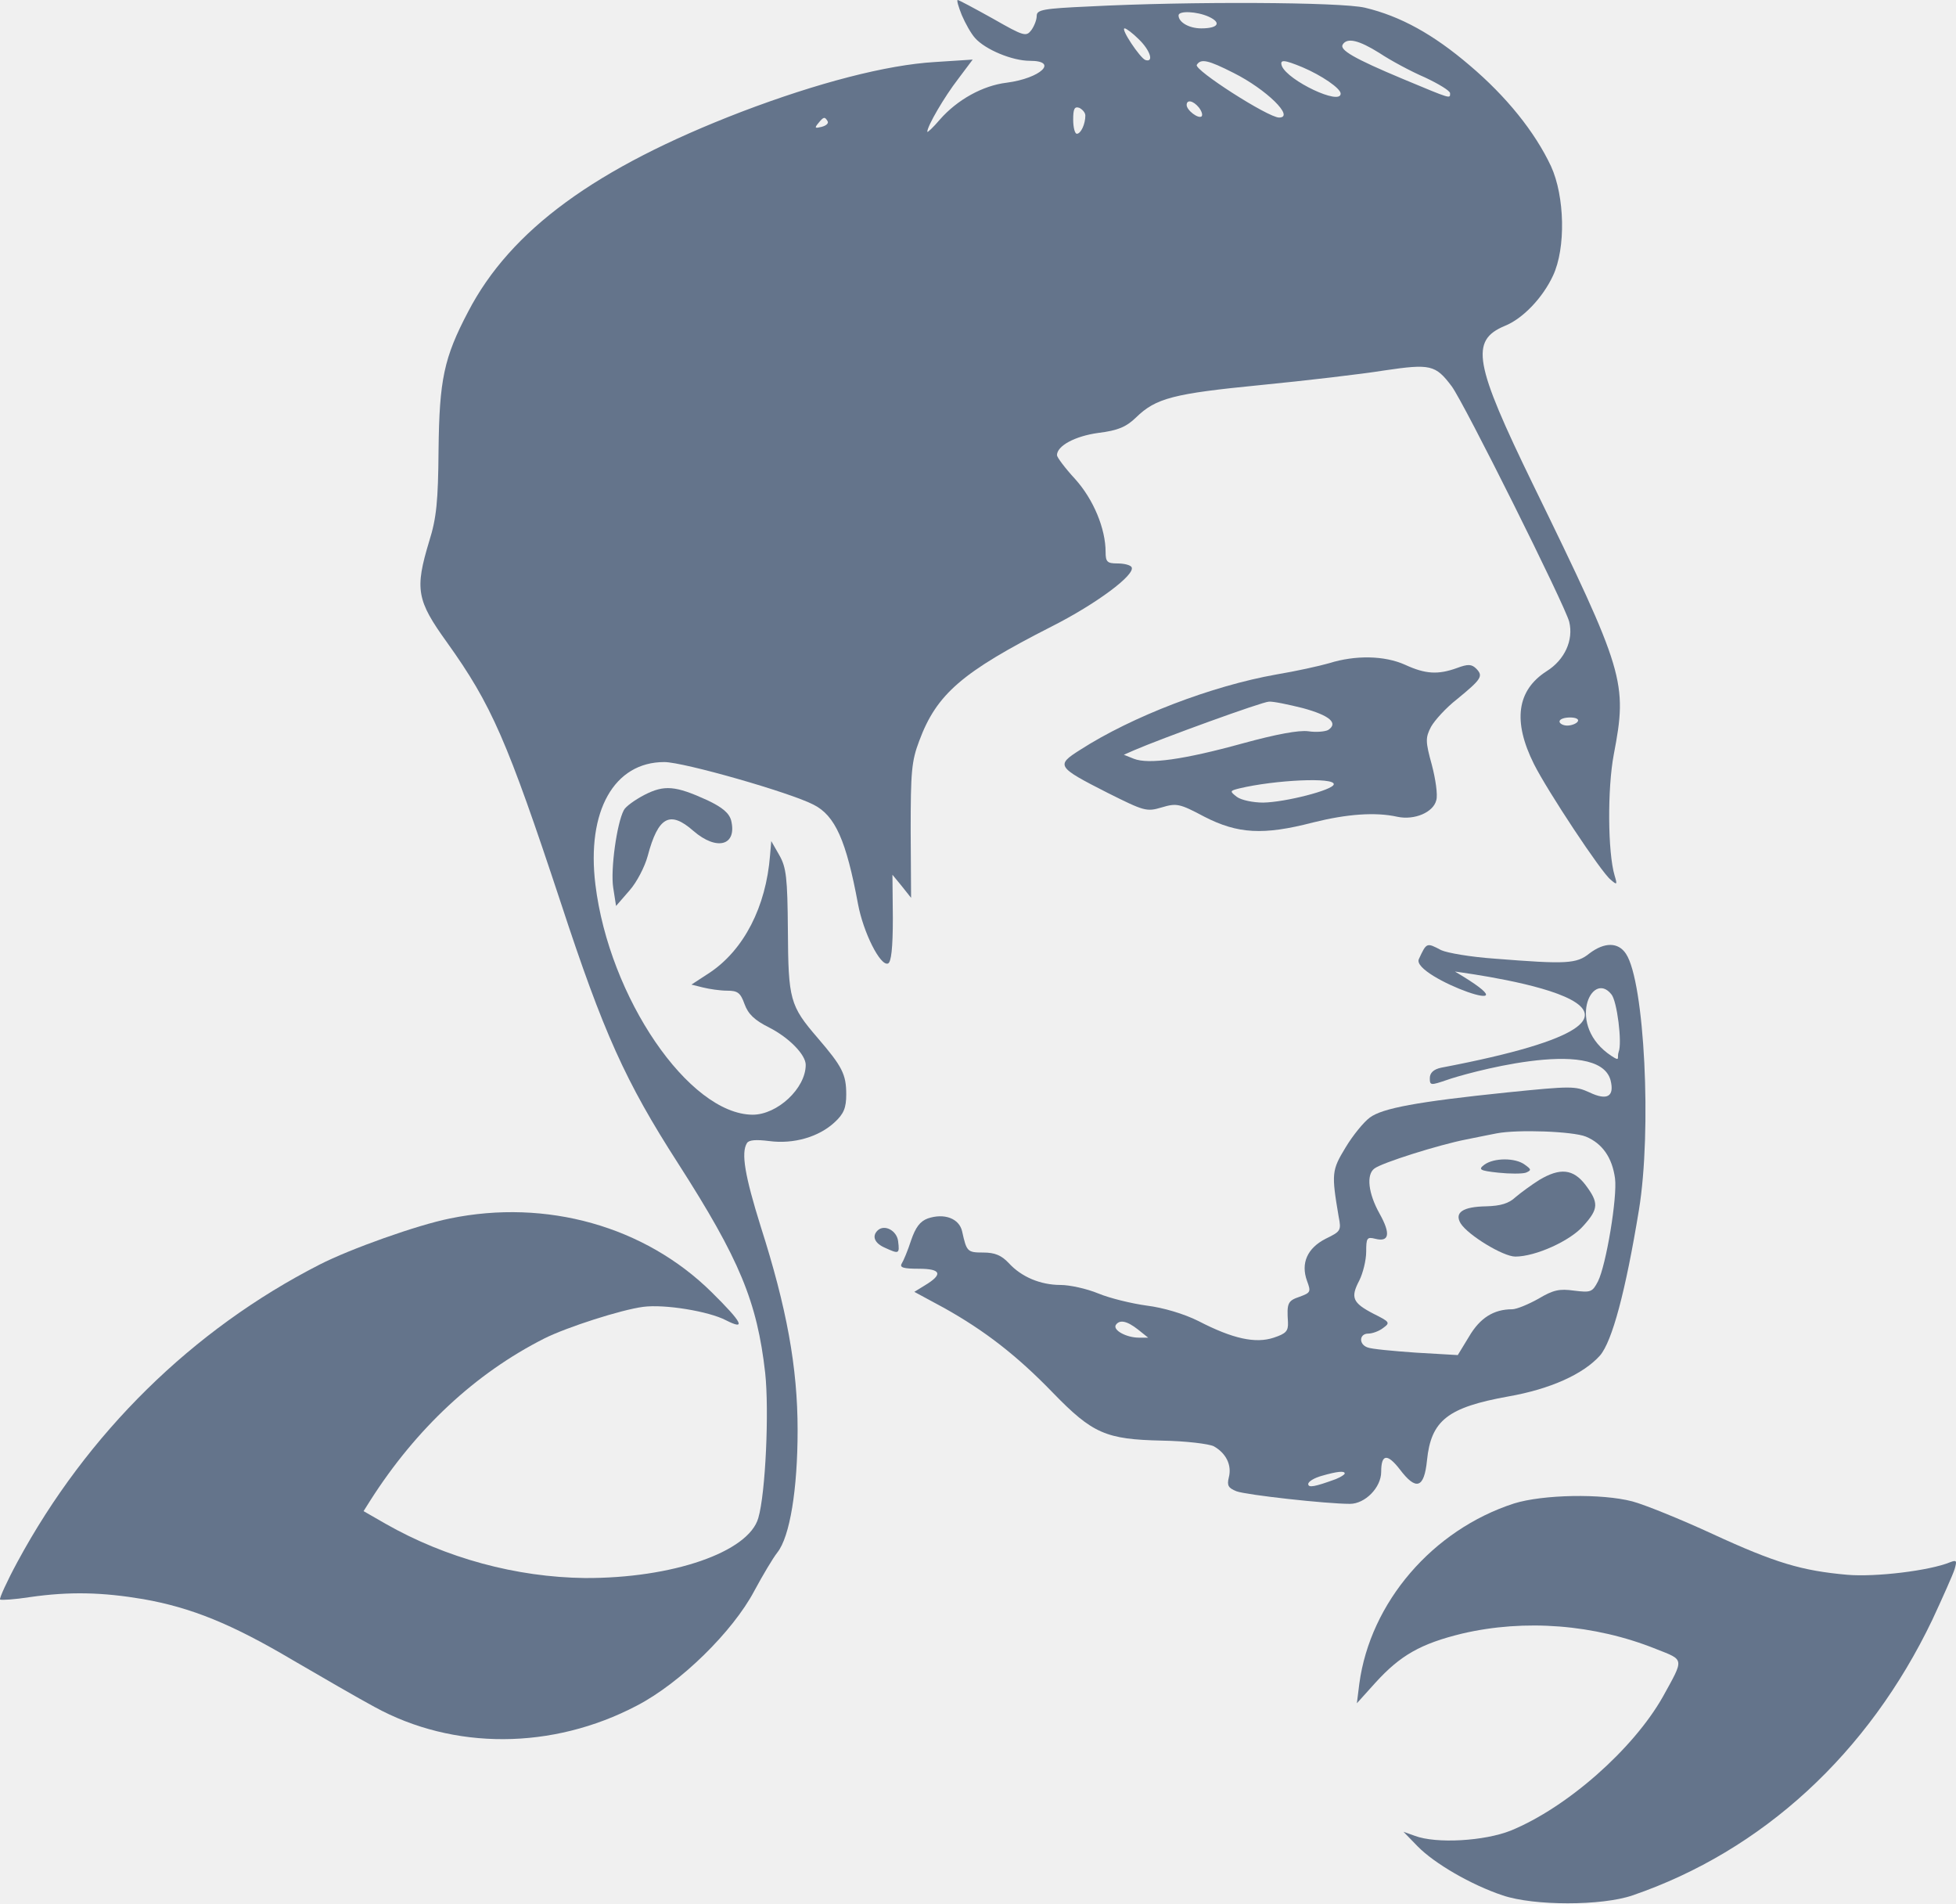
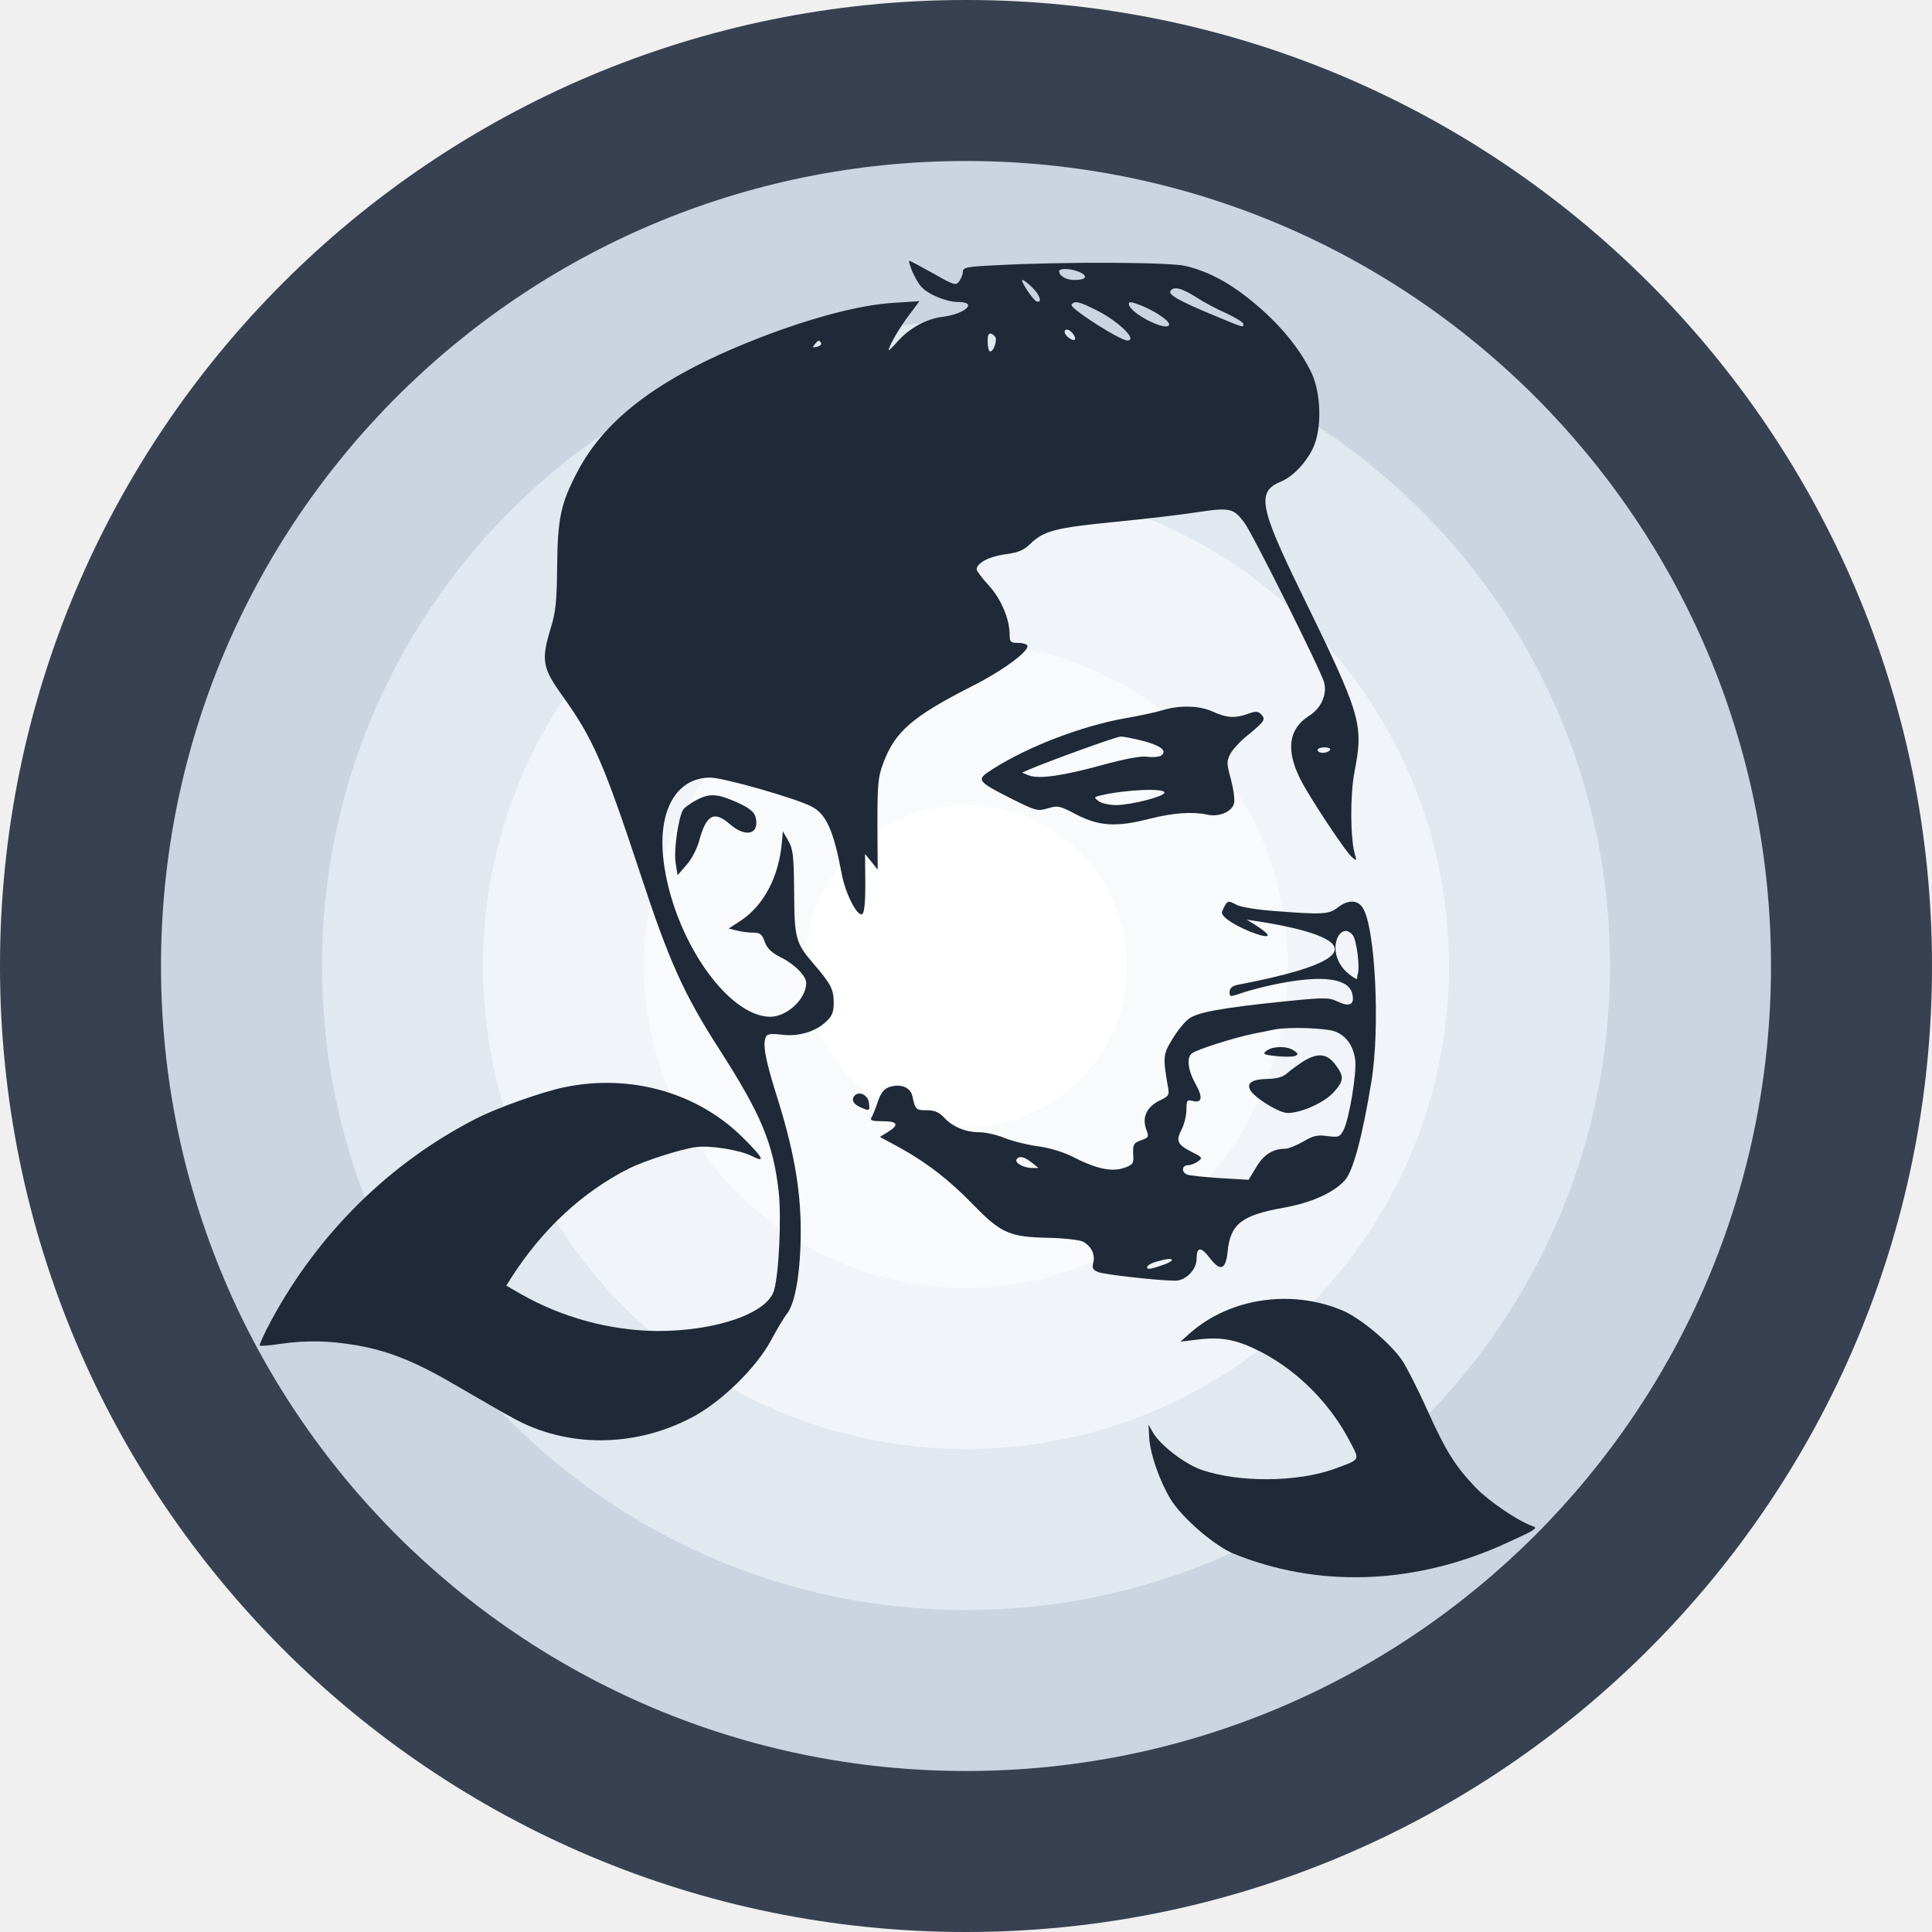
- <svg xmlns="http://www.w3.org/2000/svg" version="1.0" width="482.653pt" height="469.55pt" viewBox="0 0 482.653 469.55" preserveAspectRatio="xMidYMid" id="svg16">
+ <svg xmlns="http://www.w3.org/2000/svg" version="1.0" width="487.812pt" height="487.812pt" viewBox="0 0 487.812 487.812" preserveAspectRatio="xMidYMid" id="svg16" xml:space="preserve">
  <defs id="defs16" />
-   <g transform="matrix(0.1,0,0,-0.1,-8.18556,477)" fill="#000000" stroke="none" id="g16">
-     <path d="m 2455,4733 c 9,-21 23,-46 33,-57 25,-28 91,-56 135,-56 72,0 27,-43 -57,-54 -59,-7 -122,-42 -165,-91 -17,-20 -31,-33 -31,-30 0,14 42,86 76,130 l 36,48 -93,-6 c -119,-7 -289,-51 -478,-123 -359,-138 -569,-291 -674,-493 -60,-114 -71,-168 -73,-341 -1,-126 -5,-168 -23,-225 -36,-119 -31,-146 44,-250 110,-154 148,-241 281,-643 105,-320 159,-440 289,-642 152,-237 195,-341 215,-517 10,-93 1,-297 -17,-358 -24,-84 -212,-149 -428,-148 -169,2 -343,49 -492,134 l -54,31 17,27 c 113,177 259,313 429,399 56,28 190,71 244,78 53,7 162,-11 204,-33 51,-26 41,-6 -35,69 -165,163 -408,231 -646,182 -80,-16 -246,-75 -322,-114 C 557,1490 297,1235 125,917 99,869 80,827 82,824 c 3,-2 36,0 74,6 98,14 178,12 279,-5 119,-21 218,-61 370,-151 72,-42 162,-94 201,-115 195,-107 439,-106 647,3 108,56 237,183 290,283 21,39 46,81 57,95 31,39 50,156 50,302 0,155 -27,302 -91,502 -39,125 -49,182 -34,206 5,8 23,9 55,5 60,-8 122,10 161,46 23,21 29,36 29,69 0,50 -10,69 -71,140 -68,79 -72,94 -73,265 -1,130 -4,155 -21,185 l -20,35 -3,-35 c -10,-128 -65,-233 -148,-289 l -46,-30 28,-7 c 16,-4 43,-8 60,-8 26,0 33,-5 43,-33 9,-25 25,-40 61,-58 49,-25 90,-67 90,-92 0,-58 -70,-123 -131,-123 -157,1 -354,289 -388,568 -22,181 46,302 170,302 48,0 310,-75 368,-105 54,-27 81,-89 110,-245 13,-70 55,-154 74,-147 8,3 12,38 12,112 l -1,107 23,-28 23,-29 -1,165 c 0,145 2,172 21,222 43,116 106,170 326,282 111,56 209,129 198,147 -3,5 -18,9 -35,9 -25,0 -29,4 -29,28 0,58 -30,130 -75,180 -25,27 -45,54 -45,59 0,23 44,47 102,55 49,6 69,15 93,38 49,48 93,59 307,80 112,11 249,27 305,36 115,17 127,14 167,-39 30,-40 280,-541 290,-581 11,-45 -11,-94 -56,-122 -73,-47 -84,-123 -31,-229 33,-66 166,-267 189,-285 16,-14 17,-13 10,10 -17,57 -18,215 -2,299 34,178 27,202 -199,665 -146,300 -156,356 -70,392 45,18 94,70 119,124 32,68 29,196 -5,270 -40,85 -110,172 -201,249 -89,76 -170,121 -258,142 -59,14 -434,16 -682,3 -111,-5 -128,-8 -128,-23 0,-10 -6,-25 -13,-35 -13,-17 -18,-16 -95,28 -45,25 -84,46 -87,46 -3,0 2,-17 10,-37 z m 609,-4 c 33,-15 24,-29 -18,-29 -30,0 -56,15 -56,32 0,12 45,10 74,-3 z m -172,-56 c 28,-27 38,-58 16,-51 -13,5 -62,78 -51,78 4,0 20,-12 35,-27 z m 594,-34 c 27,-18 77,-45 112,-60 34,-16 62,-33 62,-39 0,-14 4,-15 -116,35 -122,51 -157,72 -149,85 11,18 40,11 91,-21 z m -360,-49 c 80,-40 152,-110 112,-110 -27,0 -211,118 -203,130 10,16 28,12 91,-20 z m 170,14 c 47,-20 94,-52 94,-65 0,-30 -130,32 -145,68 -6,17 5,16 51,-3 z m -256,-99 c 7,-9 10,-18 7,-22 -8,-7 -37,15 -37,28 0,14 16,11 30,-6 z m -280,-20 c 0,-21 -11,-45 -21,-45 -5,0 -9,16 -9,35 0,26 3,33 15,29 8,-4 15,-12 15,-19 z m -636,-14 c 3,-5 -3,-11 -15,-14 -16,-4 -18,-3 -8,9 13,16 16,17 23,5 z M 3975,2990 c -3,-5 -15,-10 -26,-10 -10,0 -19,5 -19,10 0,6 12,10 26,10 14,0 23,-4 19,-10 z" id="path1" style="fill:#64748b;fill-opacity:1" />
-     <path d="m 3362,3134 c -24,-7 -83,-20 -131,-28 -158,-28 -355,-103 -484,-186 -60,-38 -58,-42 68,-106 90,-45 96,-47 133,-36 37,11 44,10 106,-23 82,-42 145,-46 268,-14 84,21 154,26 208,14 42,-9 89,11 96,41 4,13 -2,53 -11,87 -16,58 -16,67 -2,94 9,16 37,47 64,68 61,50 65,57 48,75 -12,12 -21,12 -48,2 -47,-17 -78,-15 -128,8 -51,23 -123,24 -187,4 z m -65,-111 c 66,-18 88,-37 62,-54 -8,-4 -30,-6 -49,-3 -23,3 -78,-7 -162,-30 -145,-40 -232,-52 -268,-38 l -25,10 25,11 c 67,29 317,120 333,120 10,1 48,-7 84,-16 z m 76,-188 c -2,-14 -119,-44 -174,-45 -25,0 -54,6 -65,14 -18,14 -18,15 6,21 88,21 236,28 233,10 z" id="path2" style="fill:#64748b;fill-opacity:1" />
-     <path d="m 1672,2809 c -23,-12 -47,-29 -51,-38 -17,-32 -33,-146 -26,-191 l 7,-45 33,38 c 18,20 38,59 45,85 26,98 55,113 113,62 58,-50 108,-36 93,26 -5,18 -21,32 -59,50 -79,36 -106,38 -155,13 z" id="path4" style="fill:#64748b;fill-opacity:1" />
-     <path d="m 3583,2404 c -21,-44 310.7,-161.877 89.009,-30.794 67.328,-9.618 706.879,-96.258 -34.009,-237.207 -19,-4 -28,-13 -28,-26 0,-18 2,-18 43,-4 35.268,12.932 373.193,110.098 403,-1 10,-40 -8,-51 -52,-30 -35,16 -45,16 -203,0 -223,-23 -308,-39 -339,-62 -15,-11 -42,-44 -60,-74 -34,-56 -35,-64 -17,-170 7,-35 5,-37 -32,-55 -45,-23 -62,-60 -46,-104 10,-27 9,-29 -18,-39 -30,-10 -32,-16 -29,-63 1,-22 -5,-28 -35,-38 -45,-15 -101,-3 -186,41 -36,18 -87,33 -127,38 -37,5 -91,18 -120,30 -29,12 -71,21 -93,21 -50,0 -97,20 -128,54 -18,19 -34,26 -63,26 -39,0 -41,2 -52,52 -7,32 -44,46 -85,32 -19,-7 -30,-22 -41,-54 -8,-25 -19,-51 -23,-57 -6,-10 4,-13 42,-13 56,0 60,-14 15,-41 l -26,-16 74,-40 c 100,-56 179,-117 268,-209 98,-101 131,-115 269,-118 59,-1 116,-8 128,-14 30,-17 45,-46 37,-77 -5,-20 -1,-26 19,-34 24,-9 221,-31 280,-31 37,0 77,40 77,79 0,44 15,46 46,6 40,-53 60,-47 67,22 10,99 51,131 201,158 103,18 185,55 226,101 30,35 63,158 96,359 32,195 14,563 -32,632 -19,29 -53,29 -90,1 -32,-26 -57,-27 -234,-13 -58,4 -117,14 -132,21 -36,19 -36,19 -55,-22 z m 475,-87 c 14,-16 27,-120 18,-142 -5,-14 5.492,-25.213 -17.508,-10.213 -113.713,74.501 -49.014,213.393 -0.492,152.213 z m -63,-351 c 41,-17 65,-52 72,-103 6,-47 -22,-214 -42,-254 -14,-27 -18,-28 -59,-23 -36,5 -51,2 -88,-20 -25,-14 -54,-26 -65,-26 -45,0 -79,-21 -106,-67 l -28,-46 -103,6 c -57,4 -111,9 -120,13 -22,8 -20,34 2,34 10,0 27,6 37,14 18,13 16,15 -24,35 -52,27 -57,40 -35,82 9,18 17,50 17,71 0,34 2,37 22,32 35,-9 39,12 11,62 -28,50 -33,96 -13,111 17,14 160,59 227,72 30,6 64,13 75,15 52,10 188,5 220,-8 z m -1105,-476 25,-20 h -23 c -30,0 -64,18 -57,31 9,14 27,11 55,-11 z m 510,-355 c 0,-3 -10,-9 -22,-14 -52,-19 -68,-22 -68,-12 0,6 15,15 33,20 38,11 57,13 57,6 z" id="path9" style="fill:#64748b;fill-opacity:1" />
-     <path d="m 3745,1897 c -16,-12 -13,-15 34,-20 28,-3 59,-3 68,0 14,6 14,8 -3,20 -23,17 -75,17 -99,0 z" id="path10" style="fill:#64748b;fill-opacity:1" />
-     <path d="m 3880,1859 c -19,-12 -45,-31 -58,-42 -17,-16 -37,-22 -73,-23 -57,-1 -79,-15 -63,-42 18,-29 105,-82 135,-82 50,0 136,39 168,76 38,42 38,57 5,101 -30,39 -62,43 -114,12 z" id="path11" style="fill:#64748b;fill-opacity:1" />
-     <path d="m 2247,1734 c -14,-14 -7,-31 18,-42 35,-16 37,-16 33,16 -3,26 -34,43 -51,26 z" id="path15" style="fill:#64748b;fill-opacity:1" />
-     <path d="M 3818,1061 C 3617,996 3463,817 3436,616 l -6,-48 46,51 c 61,67 111,96 214,121 154,36 326,23 478,-38 71,-28 70,-22 17,-118 -73,-129 -236,-273 -375,-330 -65,-26 -184,-33 -237,-13 l -28,10 35,-36 c 41,-42 132,-95 210,-121 77,-26 244,-26 320,0 321,110 582,350 740,680 26,56 51,112 55,125 6,21 5,23 -11,17 -51,-21 -184,-37 -254,-31 -112,10 -177,29 -333,101 -78,36 -167,72 -197,80 -76,20 -221,17 -292,-5 z" id="path16" style="fill:#64748b;fill-opacity:1" />
+   <g transform="matrix(0.1,0,0,-0.1,-6.094039,493.906)" fill="#000000" stroke="none" id="g16">
+     <g id="g9" transform="matrix(0.9192332,0,0,0.9192332,479.753,120.3231)">
+       <g id="g8" transform="matrix(4.422273,0,0,-4.422273,428.8437,4357.672)">
+         <g fill-opacity="1" id="g6">
+           <circle fill="#94a3b8" cx="400" cy="400" r="600" id="circle1" style="fill:#374151;fill-opacity:1" />
+           <circle fill="#a3b0c3" cx="400" cy="400" r="500" id="circle2" style="fill:#cbd5e1;fill-opacity:1" />
+           <circle fill="#b3bece" cx="400" cy="400" r="400" id="circle3" style="fill:#e2e8f0;fill-opacity:1" />
+           <circle fill="#c2ccd9" cx="400" cy="400" r="300" id="circle4" style="fill:#f1f5f9;fill-opacity:1;stroke-width:0.999;stroke-dasharray:none" />
+           <circle fill="#d2dae5" cx="400" cy="400" r="200" id="circle5" style="fill:#f8fafc;fill-opacity:1;stroke-width:0.999;stroke-dasharray:none" />
+           <circle fill="#e2e8f0" cx="400" cy="400" r="100" id="circle6" style="fill:#ffffff;fill-opacity:1" />
+         </g>
+       </g>
+       <path d="m 2049.594,4497.956 c 6.796,-15.858 17.368,-34.736 24.919,-43.042 18.878,-21.144 68.717,-42.287 101.942,-42.287 54.369,0 20.389,-32.471 -43.042,-40.777 -44.553,-5.286 -92.126,-31.715 -124.596,-68.717 -12.837,-15.102 -23.409,-24.919 -23.409,-22.654 0,10.572 31.715,64.941 57.39,98.167 l 27.185,36.246 -70.227,-4.531 c -89.86,-5.286 -218.232,-38.512 -360.951,-92.881 -271.091,-104.208 -429.668,-219.742 -508.956,-372.278 -45.308,-86.085 -53.614,-126.861 -55.124,-257.499 -0.755,-95.146 -3.776,-126.862 -17.368,-169.904 -27.185,-89.86 -23.409,-110.249 33.226,-188.782 83.064,-116.29 111.759,-181.986 212.191,-485.547 79.288,-241.641 120.065,-332.256 218.232,-484.792 114.779,-178.965 147.25,-257.499 162.353,-390.401 7.551,-70.227 0.755,-224.273 -12.837,-270.336 -18.123,-63.431 -160.087,-112.514 -323.195,-111.759 -127.617,1.51 -259.009,37.001 -371.523,101.187 l -40.777,23.409 12.837,20.389 c 85.329,133.658 195.578,236.355 323.95,301.296 42.287,21.143 143.474,53.614 184.251,58.9 40.022,5.286 122.331,-8.306 154.046,-24.919 38.511,-19.633 30.96,-4.531 -26.43,52.104 -124.596,123.086 -308.092,174.435 -487.813,137.433 -60.41,-12.082 -185.762,-56.635 -243.151,-86.085 -236.355,-120.82 -432.688,-313.378 -562.57,-553.509 -19.633,-36.246 -33.981,-67.962 -32.471,-70.227 2.265,-1.51 27.185,0 55.879,4.531 74.003,10.572 134.413,9.062 210.681,-3.776 89.86,-15.858 164.618,-46.063 279.397,-114.024 54.369,-31.715 122.331,-70.982 151.781,-86.84 147.25,-80.799 331.501,-80.043 488.568,2.265 81.554,42.287 178.965,138.189 218.987,213.701 15.858,29.45 34.736,61.165 43.042,71.737 23.409,29.45 37.756,117.8 37.756,228.049 0,117.045 -20.389,228.048 -68.717,379.074 -29.45,94.391 -37.001,137.433 -25.674,155.556 3.776,6.041 17.368,6.796 41.532,3.776 45.308,-6.041 92.126,7.551 121.576,34.736 17.368,15.858 21.899,27.185 21.899,52.104 0,37.757 -7.551,52.104 -53.614,105.718 -51.349,59.655 -54.369,70.982 -55.124,200.109 -0.755,98.167 -3.021,117.045 -15.858,139.699 l -15.103,26.43 -2.265,-26.43 c -7.551,-96.656 -49.083,-175.945 -111.759,-218.232 l -34.736,-22.654 21.144,-5.286 c 12.082,-3.021 32.471,-6.041 45.308,-6.041 19.633,0 24.919,-3.776 32.471,-24.919 6.796,-18.878 18.878,-30.205 46.063,-43.797 37.001,-18.878 67.961,-50.594 67.961,-69.472 0,-43.797 -52.859,-92.881 -98.922,-92.881 -118.555,0.755 -267.315,218.232 -292.99,428.913 -16.613,136.678 34.736,228.049 128.372,228.049 36.246,0 234.09,-56.635 277.887,-79.288 40.777,-20.388 61.165,-67.206 83.064,-185.006 9.817,-52.859 41.532,-116.29 55.88,-111.004 6.041,2.265 9.062,28.695 9.062,84.574 l -0.755,80.799 17.368,-21.144 17.368,-21.899 -0.755,124.596 c 0,109.494 1.51,129.882 15.858,167.639 32.471,87.595 80.044,128.372 246.172,212.946 83.819,42.287 157.822,97.412 149.515,111.004 -2.265,3.776 -13.592,6.796 -26.429,6.796 -18.878,0 -21.899,3.02 -21.899,21.143 0,43.797 -22.654,98.167 -56.635,135.923 -18.878,20.389 -33.981,40.777 -33.981,44.553 0,17.368 33.226,35.491 77.023,41.532 37.001,4.531 52.104,11.327 70.227,28.695 37.001,36.246 70.227,44.553 231.824,60.41 84.574,8.306 188.027,20.389 230.314,27.185 86.84,12.837 95.901,10.572 126.106,-29.45 22.654,-30.205 211.436,-408.524 218.987,-438.729 8.306,-33.981 -8.306,-70.982 -42.287,-92.126 -55.124,-35.491 -63.431,-92.881 -23.409,-172.924 24.919,-49.838 125.351,-201.619 142.719,-215.212 12.082,-10.572 12.837,-9.817 7.551,7.551 -12.837,43.042 -13.592,162.352 -1.51,225.783 25.674,134.413 20.389,152.536 -150.27,502.16 -110.249,226.538 -117.8,268.825 -52.859,296.01 33.981,13.592 70.982,52.859 89.86,93.636 24.164,51.349 21.899,148.005 -3.776,203.885 -30.205,64.186 -83.064,129.882 -151.781,188.027 -67.206,57.39 -128.372,91.371 -194.823,107.228 -44.553,10.572 -327.725,12.082 -514.997,2.265 -83.819,-3.776 -96.656,-6.041 -96.656,-17.368 0,-7.551 -4.531,-18.878 -9.817,-26.43 -9.817,-12.837 -13.592,-12.082 -71.737,21.144 -33.981,18.878 -63.431,34.736 -65.696,34.736 -2.265,0 1.51,-12.837 7.551,-27.94 z m 459.873,-3.021 c 24.919,-11.327 18.123,-21.899 -13.592,-21.899 -22.654,0 -42.287,11.327 -42.287,24.164 0,9.062 33.981,7.551 55.88,-2.265 z m -129.882,-42.287 c 21.144,-20.389 28.695,-43.797 12.082,-38.511 -9.817,3.776 -46.818,58.9 -38.511,58.9 3.021,0 15.103,-9.062 26.43,-20.388 z m 448.546,-25.674 c 20.388,-13.592 58.145,-33.981 84.574,-45.308 25.674,-12.082 46.818,-24.919 46.818,-29.45 0,-10.572 3.021,-11.327 -87.595,26.43 -92.126,38.511 -118.555,54.369 -112.514,64.186 8.306,13.592 30.205,8.306 68.717,-15.858 z m -271.846,-37.001 c 60.41,-30.205 114.779,-83.064 84.574,-83.064 -20.388,0 -159.332,89.105 -153.291,98.167 7.551,12.082 21.143,9.062 68.717,-15.103 z m 128.372,10.572 c 35.491,-15.102 70.982,-39.267 70.982,-49.083 0,-22.654 -98.167,24.164 -109.494,51.349 -4.531,12.837 3.776,12.082 38.511,-2.265 z m -193.313,-74.758 c 5.286,-6.796 7.551,-13.592 5.286,-16.613 -6.041,-5.286 -27.94,11.327 -27.94,21.144 0,10.572 12.082,8.306 22.654,-4.531 z m -211.436,-15.103 c 0,-15.858 -8.306,-33.981 -15.858,-33.981 -3.776,0 -6.796,12.082 -6.796,26.43 0,19.633 2.265,24.919 11.327,21.899 6.041,-3.02 11.327,-9.062 11.327,-14.348 z m -480.261,-10.572 c 2.265,-3.776 -2.265,-8.306 -11.327,-10.572 -12.082,-3.021 -13.592,-2.265 -6.041,6.796 9.817,12.082 12.082,12.837 17.368,3.776 z m 1397.742,-1118.345 c -2.265,-3.776 -11.327,-7.551 -19.633,-7.551 -7.551,0 -14.347,3.776 -14.347,7.551 0,4.531 9.061,7.551 19.633,7.551 10.572,0 17.368,-3.021 14.347,-7.551 z" id="path1-2" style="fill:#1f2937;fill-opacity:1;stroke-width:0.755" />
+       <path d="m 2734.495,3290.506 c -18.123,-5.286 -62.676,-15.102 -98.922,-21.144 -119.31,-21.144 -268.07,-77.778 -365.482,-140.454 -45.308,-28.695 -43.797,-31.715 51.349,-80.044 67.962,-33.981 72.492,-35.491 100.432,-27.185 27.94,8.306 33.226,7.551 80.044,-17.368 61.921,-31.715 109.494,-34.736 202.374,-10.572 63.431,15.858 116.29,19.633 157.067,10.572 31.715,-6.796 67.207,8.306 72.492,30.96 3.021,9.817 -1.51,40.022 -8.306,65.696 -12.082,43.797 -12.082,50.594 -1.51,70.982 6.796,12.082 27.94,35.491 48.328,51.349 46.063,37.756 49.083,43.042 36.246,56.635 -9.061,9.062 -15.858,9.062 -36.246,1.51 -35.491,-12.837 -58.9,-11.327 -96.656,6.041 -38.512,17.368 -92.881,18.123 -141.209,3.021 z m -49.083,-83.819 c 49.839,-13.592 66.451,-27.94 46.818,-40.777 -6.041,-3.021 -22.654,-4.531 -37.001,-2.265 -17.368,2.265 -58.9,-5.286 -122.331,-22.654 -109.494,-30.205 -175.19,-39.267 -202.374,-28.695 l -18.878,7.551 18.878,8.306 c 50.593,21.899 239.376,90.615 251.458,90.615 7.551,0.755 36.246,-5.286 63.431,-12.082 z m 57.39,-141.964 c -1.51,-10.572 -89.86,-33.226 -131.392,-33.981 -18.878,0 -40.777,4.531 -49.083,10.572 -13.592,10.572 -13.592,11.327 4.531,15.858 66.451,15.858 178.21,21.144 175.945,7.551 z" id="path2-7" style="fill:#1f2937;fill-opacity:1;stroke-width:0.755" />
+       <path d="m 1458.329,3045.089 c -17.368,-9.062 -35.491,-21.899 -38.512,-28.695 -12.837,-24.164 -24.919,-110.249 -19.633,-144.23 l 5.286,-33.981 24.919,28.695 c 13.592,15.102 28.695,44.553 33.981,64.186 19.633,74.003 41.532,85.329 85.329,46.818 43.797,-37.756 81.554,-27.184 70.227,19.633 -3.776,13.592 -15.858,24.164 -44.552,37.757 -59.655,27.184 -80.044,28.695 -117.045,9.817 z" id="path4-0" style="fill:#1f2937;fill-opacity:1;stroke-width:0.755" />
+       <path d="m 2901.378,2739.262 c -15.858,-33.226 234.618,-122.238 67.214,-23.253 50.841,-7.263 533.784,-72.687 -25.681,-179.121 -14.347,-3.021 -21.144,-9.817 -21.144,-19.633 0,-13.592 1.51,-13.592 32.47,-3.021 26.632,9.765 281.809,83.138 304.317,-0.755 7.551,-30.205 -6.041,-38.512 -39.267,-22.654 -26.43,12.082 -33.981,12.082 -153.291,0 -168.394,-17.368 -232.579,-29.45 -255.988,-46.818 -11.327,-8.306 -31.715,-33.226 -45.308,-55.879 -25.674,-42.287 -26.43,-48.328 -12.837,-128.372 5.286,-26.43 3.776,-27.94 -24.164,-41.532 -33.981,-17.368 -46.818,-45.308 -34.736,-78.533 7.551,-20.389 6.796,-21.899 -13.592,-29.45 -22.654,-7.551 -24.164,-12.082 -21.899,-47.573 0.755,-16.613 -3.776,-21.144 -26.43,-28.695 -33.981,-11.327 -76.268,-2.265 -140.454,30.96 -27.185,13.592 -65.696,24.919 -95.901,28.695 -27.94,3.776 -68.717,13.592 -90.615,22.654 -21.899,9.062 -53.614,15.858 -70.227,15.858 -37.756,0 -73.247,15.102 -96.656,40.777 -13.592,14.347 -25.674,19.633 -47.573,19.633 -29.45,0 -30.96,1.51 -39.267,39.267 -5.286,24.164 -33.226,34.736 -64.186,24.164 -14.347,-5.286 -22.654,-16.613 -30.96,-40.777 -6.041,-18.878 -14.348,-38.512 -17.368,-43.042 -4.531,-7.551 3.021,-9.817 31.715,-9.817 42.287,0 45.308,-10.572 11.327,-30.96 l -19.633,-12.082 55.879,-30.205 c 75.513,-42.287 135.168,-88.35 202.374,-157.822 74.003,-76.268 98.922,-86.84 203.13,-89.105 44.553,-0.755 87.595,-6.041 96.656,-10.572 22.654,-12.837 33.981,-34.736 27.94,-58.145 -3.776,-15.102 -0.755,-19.633 14.347,-25.674 18.123,-6.796 166.883,-23.409 211.436,-23.409 27.94,0 58.145,30.205 58.145,59.655 0,33.225 11.327,34.736 34.736,4.531 30.205,-40.022 45.308,-35.491 50.593,16.613 7.551,74.758 38.512,98.922 151.781,119.31 77.778,13.592 139.699,41.532 170.659,76.268 22.654,26.429 47.573,119.31 72.492,271.091 24.164,147.25 10.572,425.137 -24.164,477.241 -14.347,21.899 -40.022,21.899 -67.961,0.755 -24.164,-19.633 -43.042,-20.389 -176.7,-9.817 -43.797,3.021 -88.35,10.572 -99.677,15.858 -27.185,14.347 -27.185,14.347 -41.532,-16.613 z m 358.686,-65.696 c 10.572,-12.082 20.389,-90.615 13.592,-107.228 -3.776,-10.572 4.147,-19.039 -13.221,-7.712 -85.868,56.258 -37.012,161.139 -0.371,114.941 z m -47.573,-265.05 c 30.96,-12.837 49.083,-39.267 54.369,-77.778 4.531,-35.491 -16.613,-161.597 -31.715,-191.803 -10.572,-20.389 -13.592,-21.143 -44.553,-17.368 -27.184,3.776 -38.511,1.51 -66.451,-15.102 -18.878,-10.572 -40.777,-19.633 -49.083,-19.633 -33.981,0 -59.655,-15.858 -80.044,-50.594 l -21.144,-34.736 -77.778,4.531 c -43.042,3.021 -83.819,6.796 -90.615,9.817 -16.613,6.041 -15.103,25.674 1.51,25.674 7.551,0 20.389,4.531 27.94,10.572 13.592,9.817 12.082,11.327 -18.123,26.43 -39.267,20.388 -43.042,30.205 -26.429,61.92 6.796,13.592 12.837,37.756 12.837,53.614 0,25.674 1.51,27.94 16.613,24.164 26.429,-6.796 29.45,9.062 8.306,46.818 -21.144,37.757 -24.919,72.492 -9.817,83.819 12.837,10.572 120.82,44.553 171.414,54.369 22.654,4.531 48.328,9.817 56.635,11.327 39.267,7.551 141.964,3.776 166.128,-6.041 z m -834.417,-359.441 18.878,-15.103 h -17.368 c -22.654,0 -48.328,13.592 -43.042,23.409 6.796,10.572 20.389,8.306 41.532,-8.306 z m 385.115,-268.07 c 0,-2.265 -7.551,-6.796 -16.613,-10.572 -39.267,-14.347 -51.349,-16.613 -51.349,-9.062 0,4.531 11.327,11.327 24.919,15.103 28.695,8.306 43.042,9.817 43.042,4.531 z" id="path9-9" style="fill:#1f2937;fill-opacity:1;stroke-width:0.755" />
+       <path d="m 3023.709,2356.412 c -12.082,-9.062 -9.817,-11.327 25.674,-15.103 21.144,-2.265 44.553,-2.265 51.349,0 10.572,4.531 10.572,6.041 -2.265,15.103 -17.368,12.837 -56.635,12.837 -74.758,0 z" id="path10-3" style="fill:#1f2937;fill-opacity:1;stroke-width:0.755" />
+       <path d="m 3125.651,2327.718 c -14.348,-9.062 -33.981,-23.409 -43.797,-31.715 -12.837,-12.082 -27.94,-16.613 -55.124,-17.368 -43.042,-0.755 -59.655,-11.327 -47.573,-31.715 13.592,-21.899 79.288,-61.92 101.942,-61.92 37.756,0 102.697,29.45 126.862,57.39 28.695,31.715 28.695,43.042 3.776,76.268 -22.654,29.45 -46.818,32.471 -86.085,9.062 z" id="path11-6" style="fill:#1f2937;fill-opacity:1;stroke-width:0.755" />
+       <path d="m 1892.527,2233.327 c -10.572,-10.572 -5.286,-23.409 13.592,-31.715 26.429,-12.082 27.94,-12.082 24.919,12.082 -2.265,19.633 -25.674,32.471 -38.512,19.633 z" id="path15-0" style="fill:#1f2937;fill-opacity:1;stroke-width:0.755" />
+       <path d="m 3233.504,1641.904 c -140.791,60.069 -310.11,35.466 -420.47,-61.567 l -26.11,-23.385 49.403,6 c 65.212,7.612 106.337,-0.317 174.532,-35.64 101.305,-53.567 189.144,-142.481 243.221,-248.121 25.494,-49.075 27.801,-45.319 -46.83,-72.59 -101.261,-35.795 -258.854,-36.985 -361.948,-2.031 -47.898,16.703 -116.278,69.476 -135.737,105.617 l -10.55,18.784 2.01,-36.326 c 2.436,-42.46 26.972,-114.713 57.244,-166.025 29.725,-50.836 121.014,-130.265 174.925,-152.2 227.791,-92.545 484.614,-85.489 727.94,19.753 40.848,18.246 81.149,36.967 89.518,42.171 13.268,8.626 13.673,10.194 2.073,14.524 -37.867,12.778 -118.18,67.289 -153.591,103.863 -56.467,58.736 -82.963,100.038 -133.994,213.594 -25.516,56.778 -57.044,118.788 -69.639,137.43 -32.032,47.08 -112.722,114.406 -161.997,136.149 z" id="path16-6" style="fill:#1f2937;fill-opacity:1;stroke-width:0.725" />
+     </g>
  </g>
</svg>
